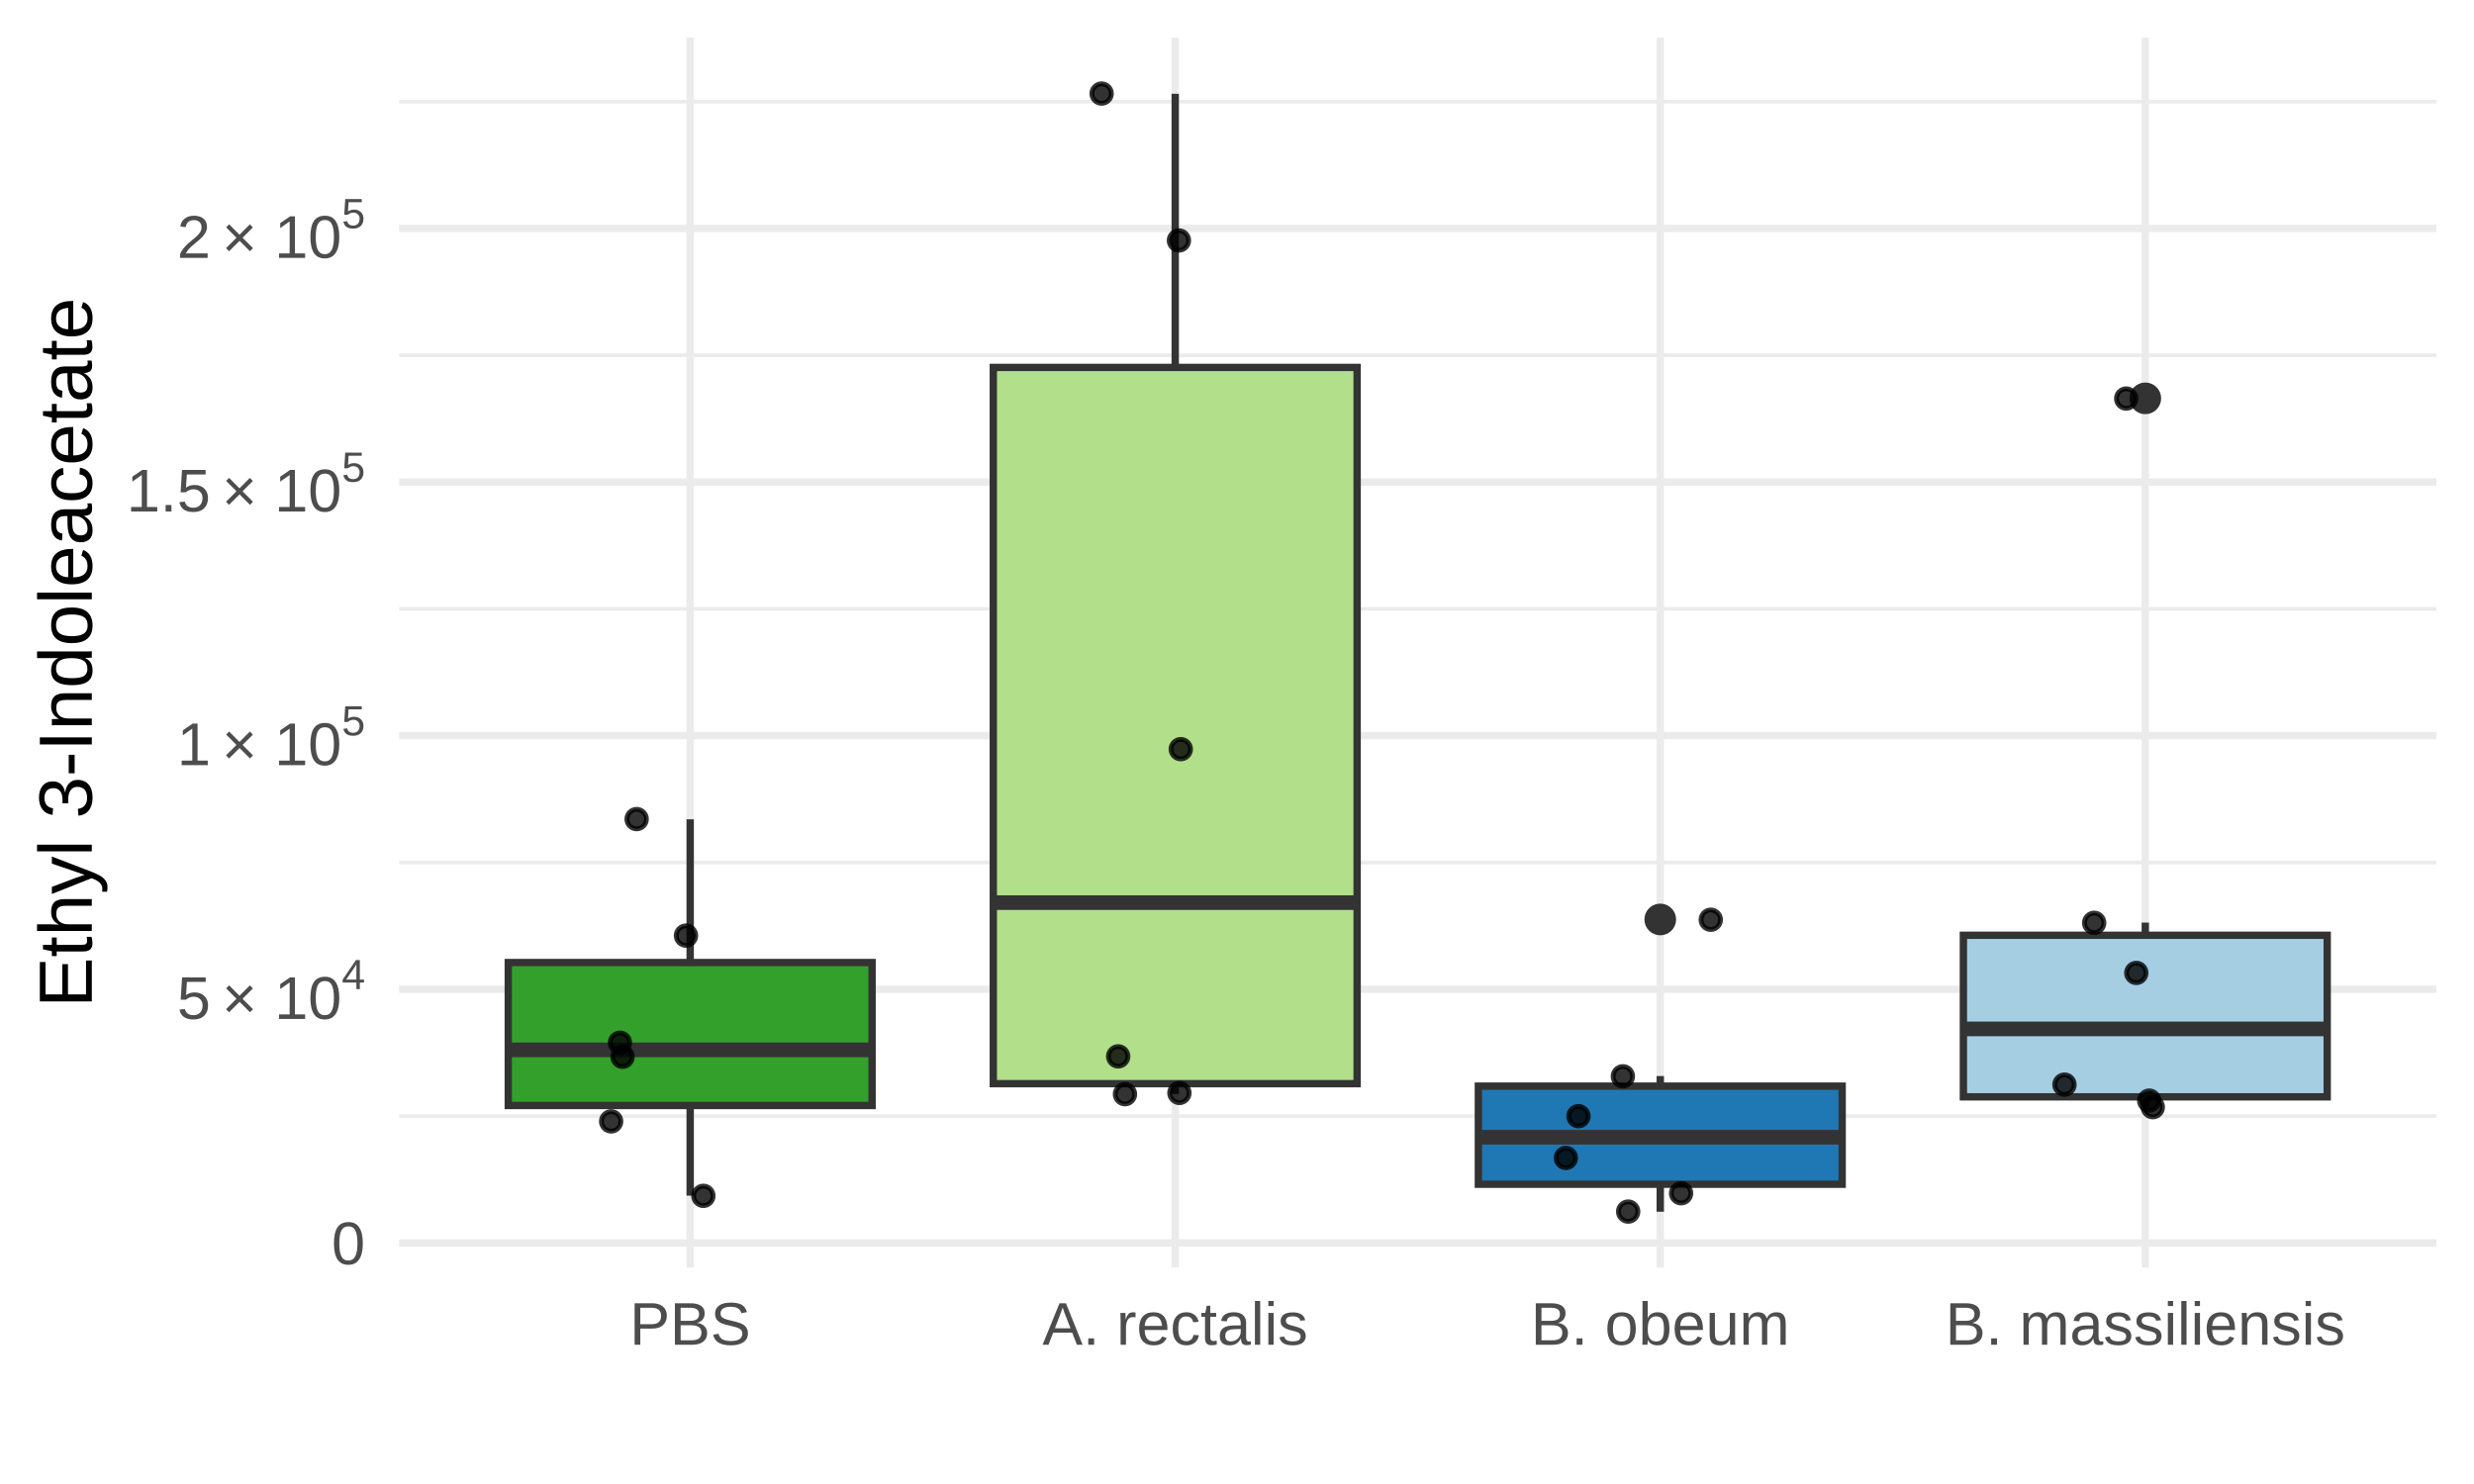
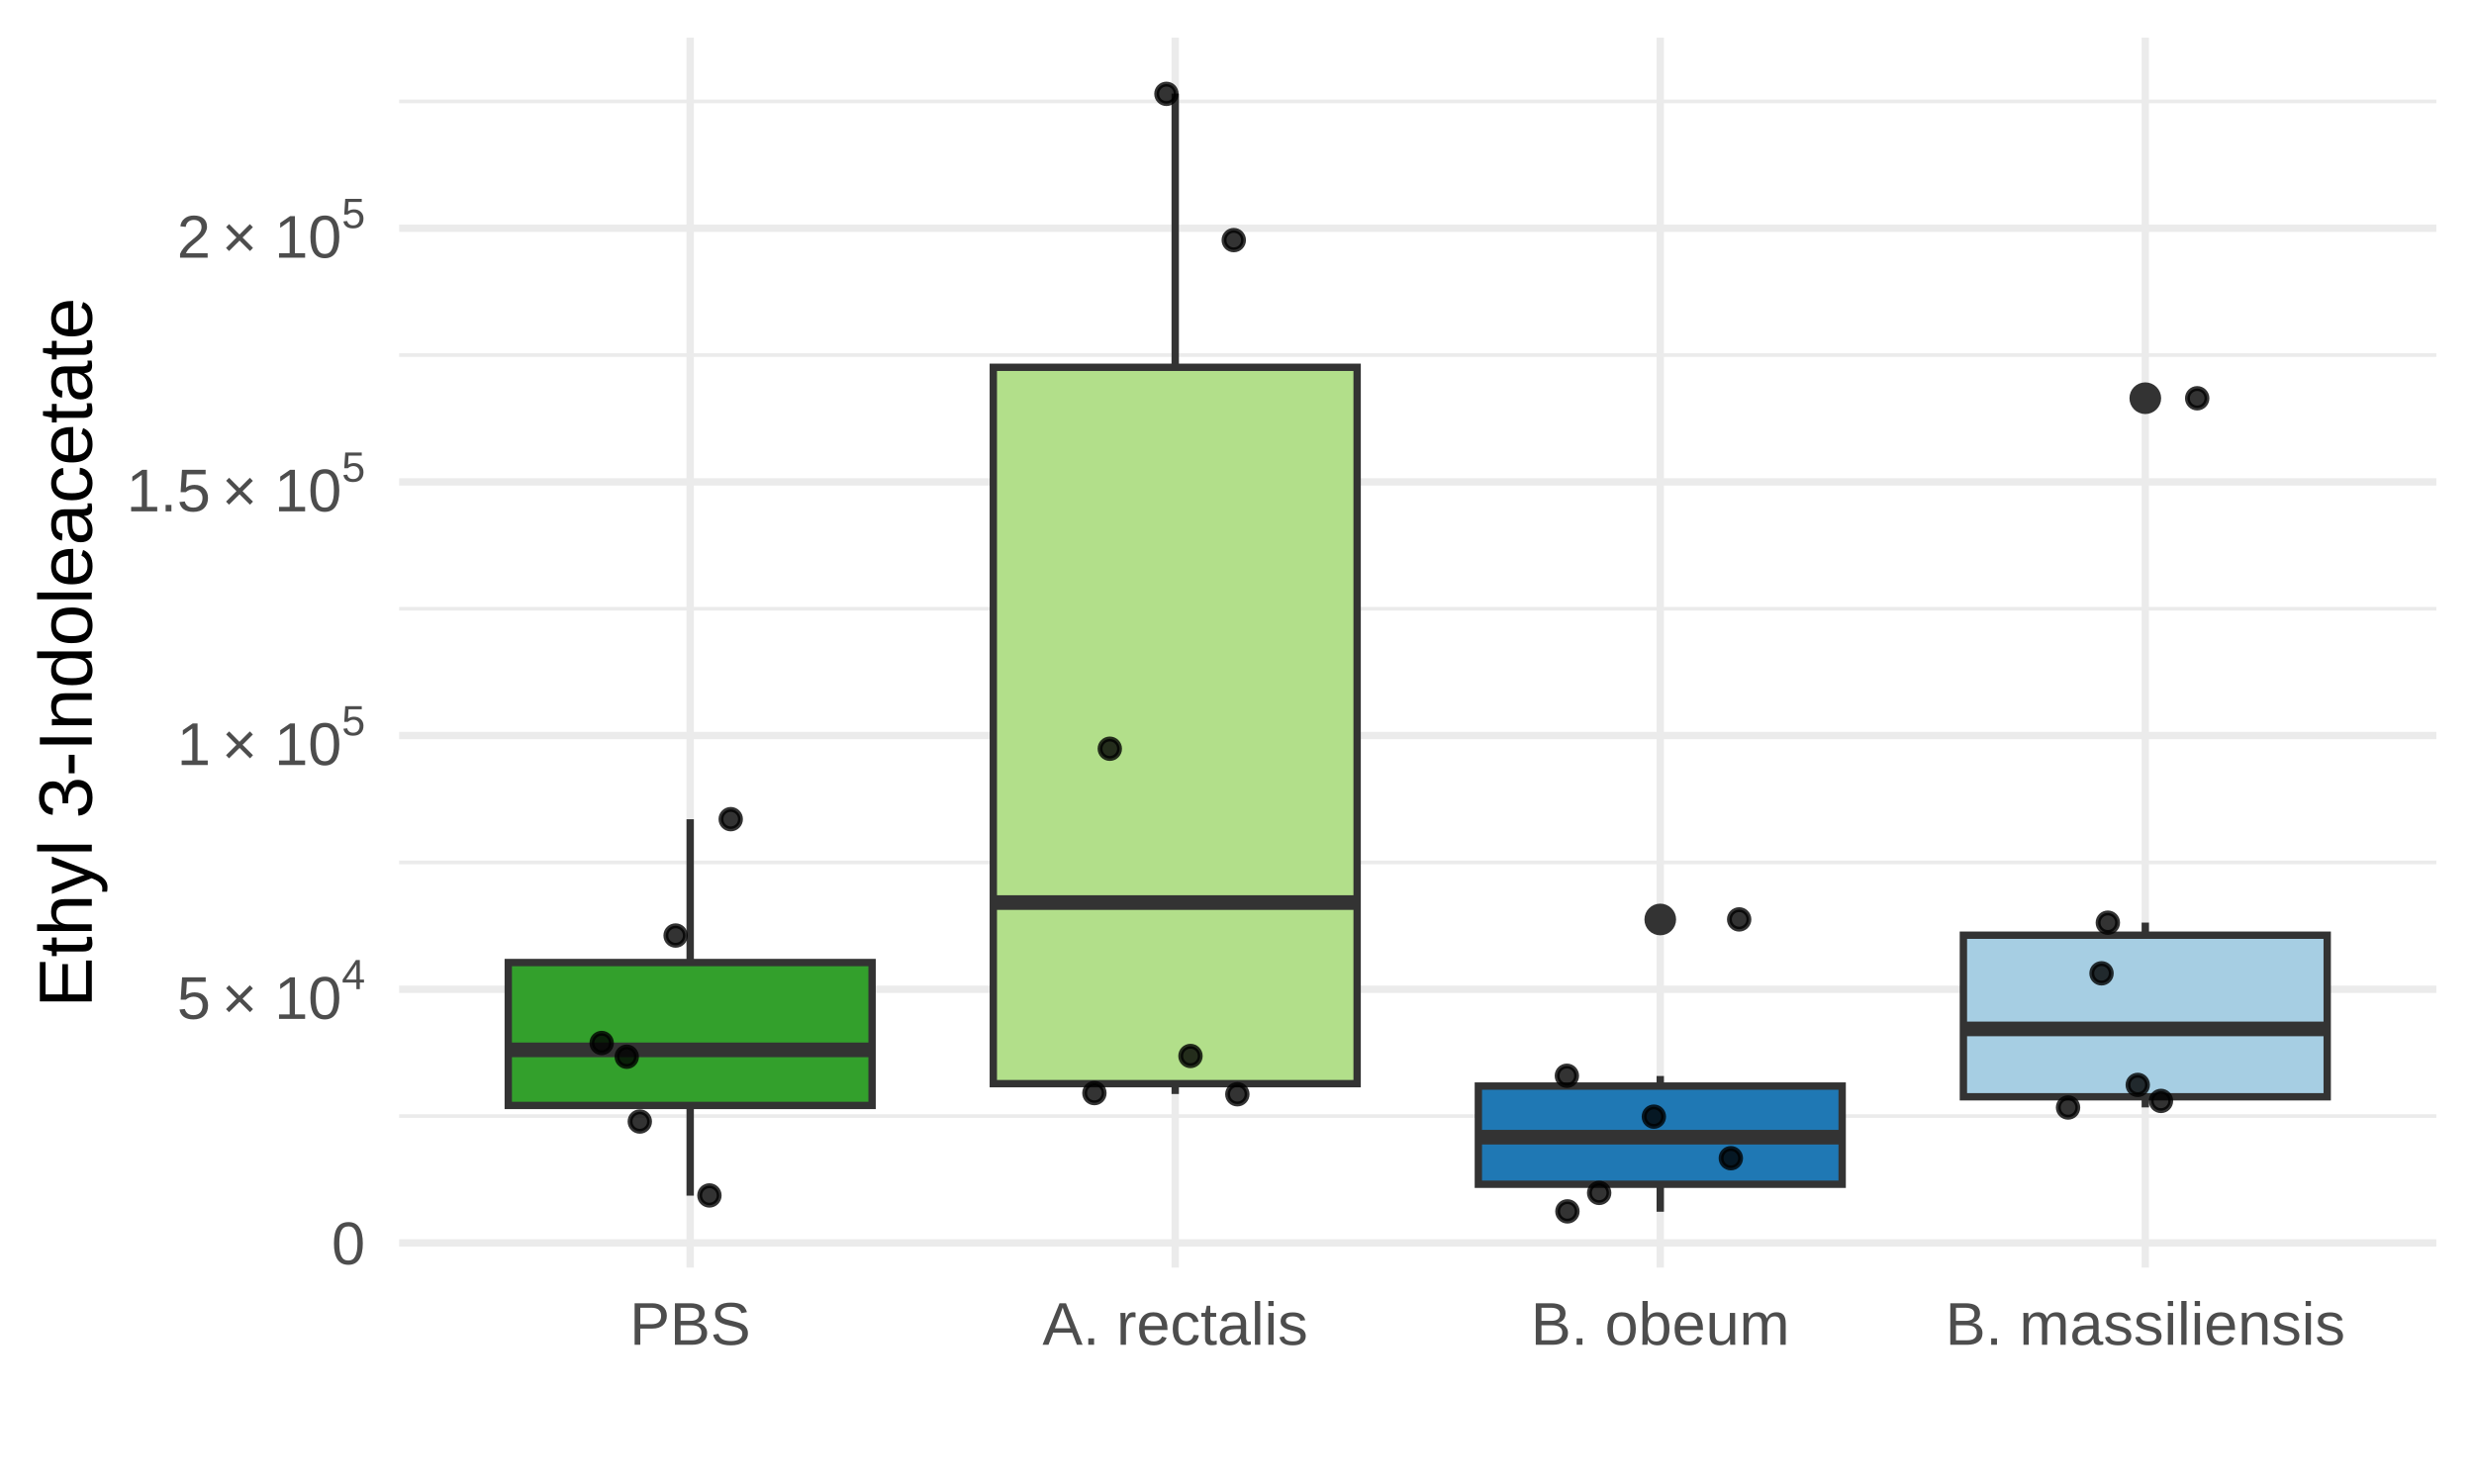
<svg xmlns="http://www.w3.org/2000/svg" class="svglite" width="360.00pt" height="216.00pt" viewBox="0 0 360.00 216.00">
  <defs>
    <style type="text/css">
    .svglite line, .svglite polyline, .svglite polygon, .svglite path, .svglite rect, .svglite circle {
      fill: none;
      stroke: #000000;
      stroke-linecap: round;
      stroke-linejoin: round;
      stroke-miterlimit: 10.00;
    }
    .svglite text {
      white-space: pre;
    }
  </style>
  </defs>
  <rect width="100%" height="100%" style="stroke: none; fill: none;" />
  <defs>
    <clipPath id="cpMC4wMHwzNjAuMDB8MC4wMHwyMTYuMDA=">
      <rect x="0.00" y="0.00" width="360.00" height="216.00" />
    </clipPath>
  </defs>
  <g clip-path="url(#cpMC4wMHwzNjAuMDB8MC4wMHwyMTYuMDA=)">
</g>
  <defs>
    <clipPath id="cpNTguMDh8MzU0LjUyfDUuNDh8MTg0LjUw">
      <rect x="58.08" y="5.48" width="296.44" height="179.02" />
    </clipPath>
  </defs>
  <g clip-path="url(#cpNTguMDh8MzU0LjUyfDUuNDh8MTg0LjUw)">
    <polyline points="58.08,162.45 354.52,162.45 " style="stroke-width: 0.53; stroke: #EBEBEB; stroke-linecap: butt;" />
-     <polyline points="58.08,125.54 354.52,125.54 " style="stroke-width: 0.53; stroke: #EBEBEB; stroke-linecap: butt;" />
-     <polyline points="58.08,88.62 354.52,88.62 " style="stroke-width: 0.53; stroke: #EBEBEB; stroke-linecap: butt;" />
-     <polyline points="58.08,51.71 354.52,51.71 " style="stroke-width: 0.53; stroke: #EBEBEB; stroke-linecap: butt;" />
-     <polyline points="58.08,14.80 354.52,14.80 " style="stroke-width: 0.53; stroke: #EBEBEB; stroke-linecap: butt;" />
+     <polyline points="58.08,125.53 354.52,125.53 " style="stroke-width: 0.53; stroke: #EBEBEB; stroke-linecap: butt;" />
+     <polyline points="58.08,88.60 354.52,88.60 " style="stroke-width: 0.53; stroke: #EBEBEB; stroke-linecap: butt;" />
+     <polyline points="58.08,51.68 354.52,51.68 " style="stroke-width: 0.53; stroke: #EBEBEB; stroke-linecap: butt;" />
+     <polyline points="58.08,14.76 354.52,14.76 " style="stroke-width: 0.53; stroke: #EBEBEB; stroke-linecap: butt;" />
    <polyline points="58.08,180.91 354.52,180.91 " style="stroke-width: 1.07; stroke: #EBEBEB; stroke-linecap: butt;" />
    <polyline points="58.08,143.99 354.52,143.99 " style="stroke-width: 1.07; stroke: #EBEBEB; stroke-linecap: butt;" />
-     <polyline points="58.08,107.08 354.52,107.08 " style="stroke-width: 1.07; stroke: #EBEBEB; stroke-linecap: butt;" />
-     <polyline points="58.08,70.17 354.52,70.17 " style="stroke-width: 1.07; stroke: #EBEBEB; stroke-linecap: butt;" />
-     <polyline points="58.08,33.25 354.52,33.25 " style="stroke-width: 1.07; stroke: #EBEBEB; stroke-linecap: butt;" />
+     <polyline points="58.08,107.06 354.52,107.06 " style="stroke-width: 1.07; stroke: #EBEBEB; stroke-linecap: butt;" />
+     <polyline points="58.08,70.14 354.52,70.14 " style="stroke-width: 1.07; stroke: #EBEBEB; stroke-linecap: butt;" />
+     <polyline points="58.08,33.22 354.52,33.22 " style="stroke-width: 1.07; stroke: #EBEBEB; stroke-linecap: butt;" />
    <polyline points="100.43,184.50 100.43,5.48 " style="stroke-width: 1.07; stroke: #EBEBEB; stroke-linecap: butt;" />
    <polyline points="171.01,184.50 171.01,5.48 " style="stroke-width: 1.07; stroke: #EBEBEB; stroke-linecap: butt;" />
    <polyline points="241.59,184.50 241.59,5.48 " style="stroke-width: 1.07; stroke: #EBEBEB; stroke-linecap: butt;" />
    <polyline points="312.17,184.50 312.17,5.48 " style="stroke-width: 1.07; stroke: #EBEBEB; stroke-linecap: butt;" />
-     <line x1="100.43" y1="140.10" x2="100.43" y2="119.25" style="stroke-width: 1.07; stroke: #333333; stroke-linecap: butt;" />
-     <line x1="100.43" y1="160.91" x2="100.43" y2="174.03" style="stroke-width: 1.07; stroke: #333333; stroke-linecap: butt;" />
-     <polygon points="73.96,140.10 73.96,160.91 126.90,160.91 126.90,140.10 73.96,140.10 " style="stroke-width: 1.07; stroke: #333333; stroke-linecap: butt; stroke-linejoin: miter; fill: #33A02C;" />
+     <line x1="100.43" y1="140.10" x2="100.43" y2="119.24" style="stroke-width: 1.07; stroke: #333333; stroke-linecap: butt;" />
+     <line x1="100.43" y1="160.90" x2="100.43" y2="174.03" style="stroke-width: 1.07; stroke: #333333; stroke-linecap: butt;" />
+     <polygon points="73.96,140.10 73.96,160.90 126.90,160.90 126.90,140.10 73.96,140.10 " style="stroke-width: 1.07; stroke: #333333; stroke-linecap: butt; stroke-linejoin: miter; fill: #33A02C;" />
    <line x1="73.96" y1="152.81" x2="126.90" y2="152.81" style="stroke-width: 2.13; stroke: #333333; stroke-linecap: butt; stroke-linejoin: miter;" />
-     <line x1="171.01" y1="53.48" x2="171.01" y2="13.65" style="stroke-width: 1.07; stroke: #333333; stroke-linecap: butt;" />
+     <line x1="171.01" y1="53.46" x2="171.01" y2="13.62" style="stroke-width: 1.07; stroke: #333333; stroke-linecap: butt;" />
    <line x1="171.01" y1="157.73" x2="171.01" y2="159.24" style="stroke-width: 1.07; stroke: #333333; stroke-linecap: butt;" />
-     <polygon points="144.54,53.48 144.54,157.73 197.48,157.73 197.48,53.48 144.54,53.48 " style="stroke-width: 1.07; stroke: #333333; stroke-linecap: butt; stroke-linejoin: miter; fill: #B2DF8A;" />
-     <line x1="144.54" y1="131.38" x2="197.48" y2="131.38" style="stroke-width: 2.13; stroke: #333333; stroke-linecap: butt; stroke-linejoin: miter;" />
+     <polygon points="144.54,53.46 144.54,157.73 197.48,157.73 197.48,53.46 144.54,53.46 " style="stroke-width: 1.07; stroke: #333333; stroke-linecap: butt; stroke-linejoin: miter; fill: #B2DF8A;" />
+     <line x1="144.54" y1="131.37" x2="197.48" y2="131.37" style="stroke-width: 2.13; stroke: #333333; stroke-linecap: butt; stroke-linejoin: miter;" />
    <circle cx="241.59" cy="133.83" r="1.95" style="stroke-width: 0.71; stroke: #333333; fill: #333333;" />
-     <line x1="241.59" y1="158.09" x2="241.59" y2="156.62" style="stroke-width: 1.07; stroke: #333333; stroke-linecap: butt;" />
+     <line x1="241.59" y1="158.08" x2="241.59" y2="156.61" style="stroke-width: 1.07; stroke: #333333; stroke-linecap: butt;" />
    <line x1="241.59" y1="172.37" x2="241.59" y2="176.37" style="stroke-width: 1.07; stroke: #333333; stroke-linecap: butt;" />
-     <polygon points="215.12,158.09 215.12,172.37 268.06,172.37 268.06,158.09 215.12,158.09 " style="stroke-width: 1.07; stroke: #333333; stroke-linecap: butt; stroke-linejoin: miter; fill: #1F78B4;" />
-     <line x1="215.12" y1="165.53" x2="268.06" y2="165.53" style="stroke-width: 2.13; stroke: #333333; stroke-linecap: butt; stroke-linejoin: miter;" />
-     <circle cx="312.17" cy="57.98" r="1.95" style="stroke-width: 0.71; stroke: #333333; fill: #333333;" />
-     <line x1="312.17" y1="136.13" x2="312.17" y2="134.28" style="stroke-width: 1.07; stroke: #333333; stroke-linecap: butt;" />
-     <line x1="312.17" y1="159.65" x2="312.17" y2="161.18" style="stroke-width: 1.07; stroke: #333333; stroke-linecap: butt;" />
-     <polygon points="285.70,136.13 285.70,159.65 338.64,159.65 338.64,136.13 285.70,136.13 " style="stroke-width: 1.07; stroke: #333333; stroke-linecap: butt; stroke-linejoin: miter; fill: #A6CEE3;" />
+     <polygon points="215.12,158.08 215.12,172.37 268.06,172.37 268.06,158.08 215.12,158.08 " style="stroke-width: 1.07; stroke: #333333; stroke-linecap: butt; stroke-linejoin: miter; fill: #1F78B4;" />
+     <line x1="215.12" y1="165.52" x2="268.06" y2="165.52" style="stroke-width: 2.13; stroke: #333333; stroke-linecap: butt; stroke-linejoin: miter;" />
+     <circle cx="312.17" cy="57.96" r="1.95" style="stroke-width: 0.71; stroke: #333333; fill: #333333;" />
+     <line x1="312.17" y1="136.12" x2="312.17" y2="134.28" style="stroke-width: 1.07; stroke: #333333; stroke-linecap: butt;" />
+     <line x1="312.17" y1="159.64" x2="312.17" y2="161.18" style="stroke-width: 1.07; stroke: #333333; stroke-linecap: butt;" />
+     <polygon points="285.70,136.12 285.70,159.64 338.64,159.64 338.64,136.12 285.70,136.12 " style="stroke-width: 1.07; stroke: #333333; stroke-linecap: butt; stroke-linejoin: miter; fill: #A6CEE3;" />
    <line x1="285.70" y1="149.76" x2="338.64" y2="149.76" style="stroke-width: 2.13; stroke: #333333; stroke-linecap: butt; stroke-linejoin: miter;" />
-     <circle cx="236.92" cy="176.35" r="1.42" style="stroke-width: 0.71; stroke: #000000; stroke-opacity: 0.80; fill: #000000; fill-opacity: 0.80;" />
-     <circle cx="229.69" cy="162.46" r="1.42" style="stroke-width: 0.71; stroke: #000000; stroke-opacity: 0.80; fill: #000000; fill-opacity: 0.80;" />
-     <circle cx="300.41" cy="157.87" r="1.42" style="stroke-width: 0.71; stroke: #000000; stroke-opacity: 0.80; fill: #000000; fill-opacity: 0.80;" />
-     <circle cx="171.55" cy="35.00" r="1.42" style="stroke-width: 0.71; stroke: #000000; stroke-opacity: 0.80; fill: #000000; fill-opacity: 0.80;" />
-     <circle cx="171.82" cy="109.04" r="1.42" style="stroke-width: 0.71; stroke: #000000; stroke-opacity: 0.80; fill: #000000; fill-opacity: 0.80;" />
-     <circle cx="88.93" cy="163.22" r="1.42" style="stroke-width: 0.71; stroke: #000000; stroke-opacity: 0.80; fill: #000000; fill-opacity: 0.80;" />
-     <circle cx="102.35" cy="174.06" r="1.42" style="stroke-width: 0.71; stroke: #000000; stroke-opacity: 0.80; fill: #000000; fill-opacity: 0.80;" />
-     <circle cx="312.74" cy="160.20" r="1.42" style="stroke-width: 0.71; stroke: #000000; stroke-opacity: 0.80; fill: #000000; fill-opacity: 0.80;" />
-     <circle cx="244.62" cy="173.68" r="1.42" style="stroke-width: 0.71; stroke: #000000; stroke-opacity: 0.80; fill: #000000; fill-opacity: 0.80;" />
-     <circle cx="248.94" cy="133.87" r="1.42" style="stroke-width: 0.71; stroke: #000000; stroke-opacity: 0.80; fill: #000000; fill-opacity: 0.80;" />
-     <circle cx="309.39" cy="58.01" r="1.42" style="stroke-width: 0.71; stroke: #000000; stroke-opacity: 0.80; fill: #000000; fill-opacity: 0.80;" />
-     <circle cx="163.70" cy="159.26" r="1.42" style="stroke-width: 0.71; stroke: #000000; stroke-opacity: 0.80; fill: #000000; fill-opacity: 0.80;" />
-     <circle cx="160.30" cy="13.62" r="1.42" style="stroke-width: 0.71; stroke: #000000; stroke-opacity: 0.80; fill: #000000; fill-opacity: 0.80;" />
-     <circle cx="92.64" cy="119.22" r="1.42" style="stroke-width: 0.71; stroke: #000000; stroke-opacity: 0.80; fill: #000000; fill-opacity: 0.80;" />
-     <circle cx="90.59" cy="153.82" r="1.42" style="stroke-width: 0.71; stroke: #000000; stroke-opacity: 0.80; fill: #000000; fill-opacity: 0.80;" />
-     <circle cx="304.73" cy="134.32" r="1.42" style="stroke-width: 0.71; stroke: #000000; stroke-opacity: 0.80; fill: #000000; fill-opacity: 0.80;" />
-     <circle cx="227.85" cy="168.54" r="1.42" style="stroke-width: 0.71; stroke: #000000; stroke-opacity: 0.80; fill: #000000; fill-opacity: 0.80;" />
-     <circle cx="236.15" cy="156.66" r="1.42" style="stroke-width: 0.71; stroke: #000000; stroke-opacity: 0.80; fill: #000000; fill-opacity: 0.80;" />
-     <circle cx="310.86" cy="141.61" r="1.42" style="stroke-width: 0.71; stroke: #000000; stroke-opacity: 0.80; fill: #000000; fill-opacity: 0.80;" />
-     <circle cx="171.62" cy="159.08" r="1.42" style="stroke-width: 0.71; stroke: #000000; stroke-opacity: 0.80; fill: #000000; fill-opacity: 0.80;" />
-     <circle cx="162.71" cy="153.76" r="1.42" style="stroke-width: 0.71; stroke: #000000; stroke-opacity: 0.80; fill: #000000; fill-opacity: 0.80;" />
-     <circle cx="99.82" cy="136.18" r="1.42" style="stroke-width: 0.71; stroke: #000000; stroke-opacity: 0.80; fill: #000000; fill-opacity: 0.80;" />
-     <circle cx="90.21" cy="151.77" r="1.42" style="stroke-width: 0.71; stroke: #000000; stroke-opacity: 0.80; fill: #000000; fill-opacity: 0.80;" />
-     <circle cx="313.26" cy="161.15" r="1.42" style="stroke-width: 0.71; stroke: #000000; stroke-opacity: 0.80; fill: #000000; fill-opacity: 0.80;" />
+     <circle cx="228.08" cy="176.32" r="1.42" style="stroke-width: 0.71; stroke: #000000; stroke-opacity: 0.80; fill: #000000; fill-opacity: 0.80;" />
+     <circle cx="240.66" cy="162.53" r="1.42" style="stroke-width: 0.71; stroke: #000000; stroke-opacity: 0.80; fill: #000000; fill-opacity: 0.80;" />
+     <circle cx="311.07" cy="157.91" r="1.42" style="stroke-width: 0.71; stroke: #000000; stroke-opacity: 0.80; fill: #000000; fill-opacity: 0.80;" />
+     <circle cx="179.53" cy="34.95" r="1.42" style="stroke-width: 0.71; stroke: #000000; stroke-opacity: 0.80; fill: #000000; fill-opacity: 0.80;" />
+     <circle cx="161.49" cy="108.98" r="1.42" style="stroke-width: 0.71; stroke: #000000; stroke-opacity: 0.80; fill: #000000; fill-opacity: 0.80;" />
+     <circle cx="93.10" cy="163.24" r="1.42" style="stroke-width: 0.71; stroke: #000000; stroke-opacity: 0.80; fill: #000000; fill-opacity: 0.80;" />
+     <circle cx="103.23" cy="174.00" r="1.42" style="stroke-width: 0.71; stroke: #000000; stroke-opacity: 0.80; fill: #000000; fill-opacity: 0.80;" />
+     <circle cx="314.45" cy="160.24" r="1.42" style="stroke-width: 0.71; stroke: #000000; stroke-opacity: 0.80; fill: #000000; fill-opacity: 0.80;" />
+     <circle cx="232.70" cy="173.63" r="1.42" style="stroke-width: 0.71; stroke: #000000; stroke-opacity: 0.80; fill: #000000; fill-opacity: 0.80;" />
+     <circle cx="253.07" cy="133.82" r="1.42" style="stroke-width: 0.71; stroke: #000000; stroke-opacity: 0.80; fill: #000000; fill-opacity: 0.80;" />
+     <circle cx="319.72" cy="57.97" r="1.42" style="stroke-width: 0.71; stroke: #000000; stroke-opacity: 0.80; fill: #000000; fill-opacity: 0.80;" />
+     <circle cx="180.05" cy="159.27" r="1.42" style="stroke-width: 0.71; stroke: #000000; stroke-opacity: 0.80; fill: #000000; fill-opacity: 0.80;" />
+     <circle cx="169.73" cy="13.66" r="1.42" style="stroke-width: 0.71; stroke: #000000; stroke-opacity: 0.80; fill: #000000; fill-opacity: 0.80;" />
+     <circle cx="106.33" cy="119.23" r="1.42" style="stroke-width: 0.71; stroke: #000000; stroke-opacity: 0.80; fill: #000000; fill-opacity: 0.80;" />
+     <circle cx="91.20" cy="153.81" r="1.42" style="stroke-width: 0.71; stroke: #000000; stroke-opacity: 0.80; fill: #000000; fill-opacity: 0.80;" />
+     <circle cx="306.72" cy="134.30" r="1.42" style="stroke-width: 0.71; stroke: #000000; stroke-opacity: 0.80; fill: #000000; fill-opacity: 0.80;" />
+     <circle cx="251.86" cy="168.58" r="1.42" style="stroke-width: 0.71; stroke: #000000; stroke-opacity: 0.80; fill: #000000; fill-opacity: 0.80;" />
+     <circle cx="228.00" cy="156.58" r="1.42" style="stroke-width: 0.71; stroke: #000000; stroke-opacity: 0.80; fill: #000000; fill-opacity: 0.80;" />
+     <circle cx="305.80" cy="141.67" r="1.42" style="stroke-width: 0.71; stroke: #000000; stroke-opacity: 0.80; fill: #000000; fill-opacity: 0.80;" />
+     <circle cx="159.25" cy="159.10" r="1.42" style="stroke-width: 0.71; stroke: #000000; stroke-opacity: 0.80; fill: #000000; fill-opacity: 0.80;" />
+     <circle cx="173.23" cy="153.70" r="1.42" style="stroke-width: 0.71; stroke: #000000; stroke-opacity: 0.80; fill: #000000; fill-opacity: 0.80;" />
+     <circle cx="98.31" cy="136.17" r="1.42" style="stroke-width: 0.71; stroke: #000000; stroke-opacity: 0.80; fill: #000000; fill-opacity: 0.80;" />
+     <circle cx="87.55" cy="151.81" r="1.42" style="stroke-width: 0.71; stroke: #000000; stroke-opacity: 0.80; fill: #000000; fill-opacity: 0.80;" />
+     <circle cx="300.93" cy="161.20" r="1.42" style="stroke-width: 0.71; stroke: #000000; stroke-opacity: 0.80; fill: #000000; fill-opacity: 0.80;" />
  </g>
  <g clip-path="url(#cpMC4wMHwzNjAuMDB8MC4wMHwyMTYuMDA=)">
    <text x="48.25" y="184.02" style="font-size: 8.80px;fill: #4D4D4D; font-family: &quot;Arial&quot;;" textLength="4.90px" lengthAdjust="spacingAndGlyphs">0</text>
-     <text x="25.76" y="148.31" style="font-size: 8.80px;fill: #4D4D4D; font-family: &quot;Arial&quot;;" textLength="4.90px" lengthAdjust="spacingAndGlyphs">5</text>
-     <text x="32.28" y="148.31" style="font-size: 8.80px;fill: #4D4D4D; font-family: &quot;Arial&quot;;" textLength="6.02px" lengthAdjust="spacingAndGlyphs">×</text>
-     <text x="39.93" y="148.31" style="font-size: 8.80px;fill: #4D4D4D; font-family: &quot;Arial&quot;;" textLength="9.79px" lengthAdjust="spacingAndGlyphs">10</text>
+     <text x="25.76" y="148.30" style="font-size: 8.80px;fill: #4D4D4D; font-family: &quot;Arial&quot;;" textLength="4.90px" lengthAdjust="spacingAndGlyphs">5</text>
+     <text x="32.28" y="148.30" style="font-size: 8.80px;fill: #4D4D4D; font-family: &quot;Arial&quot;;" textLength="6.02px" lengthAdjust="spacingAndGlyphs">×</text>
+     <text x="39.93" y="148.30" style="font-size: 8.80px;fill: #4D4D4D; font-family: &quot;Arial&quot;;" textLength="9.79px" lengthAdjust="spacingAndGlyphs">10</text>
    <text x="49.72" y="143.97" style="font-size: 6.16px;fill: #4D4D4D; font-family: &quot;Arial&quot;;" textLength="3.43px" lengthAdjust="spacingAndGlyphs">4</text>
-     <text x="25.76" y="111.37" style="font-size: 8.80px;fill: #4D4D4D; font-family: &quot;Arial&quot;;" textLength="4.90px" lengthAdjust="spacingAndGlyphs">1</text>
-     <text x="32.28" y="111.37" style="font-size: 8.80px;fill: #4D4D4D; font-family: &quot;Arial&quot;;" textLength="6.02px" lengthAdjust="spacingAndGlyphs">×</text>
-     <text x="39.93" y="111.37" style="font-size: 8.80px;fill: #4D4D4D; font-family: &quot;Arial&quot;;" textLength="9.79px" lengthAdjust="spacingAndGlyphs">10</text>
-     <text x="49.72" y="107.03" style="font-size: 6.16px;fill: #4D4D4D; font-family: &quot;Arial&quot;;" textLength="3.43px" lengthAdjust="spacingAndGlyphs">5</text>
-     <text x="18.41" y="74.45" style="font-size: 8.80px;fill: #4D4D4D; font-family: &quot;Arial&quot;;" textLength="12.24px" lengthAdjust="spacingAndGlyphs">1.5</text>
-     <text x="32.28" y="74.45" style="font-size: 8.80px;fill: #4D4D4D; font-family: &quot;Arial&quot;;" textLength="6.02px" lengthAdjust="spacingAndGlyphs">×</text>
-     <text x="39.93" y="74.45" style="font-size: 8.80px;fill: #4D4D4D; font-family: &quot;Arial&quot;;" textLength="9.79px" lengthAdjust="spacingAndGlyphs">10</text>
-     <text x="49.72" y="70.12" style="font-size: 6.16px;fill: #4D4D4D; font-family: &quot;Arial&quot;;" textLength="3.43px" lengthAdjust="spacingAndGlyphs">5</text>
-     <text x="25.76" y="37.54" style="font-size: 8.80px;fill: #4D4D4D; font-family: &quot;Arial&quot;;" textLength="4.90px" lengthAdjust="spacingAndGlyphs">2</text>
-     <text x="32.28" y="37.54" style="font-size: 8.80px;fill: #4D4D4D; font-family: &quot;Arial&quot;;" textLength="6.02px" lengthAdjust="spacingAndGlyphs">×</text>
-     <text x="39.93" y="37.54" style="font-size: 8.80px;fill: #4D4D4D; font-family: &quot;Arial&quot;;" textLength="9.79px" lengthAdjust="spacingAndGlyphs">10</text>
-     <text x="49.72" y="33.21" style="font-size: 6.16px;fill: #4D4D4D; font-family: &quot;Arial&quot;;" textLength="3.43px" lengthAdjust="spacingAndGlyphs">5</text>
+     <text x="25.76" y="111.35" style="font-size: 8.80px;fill: #4D4D4D; font-family: &quot;Arial&quot;;" textLength="4.90px" lengthAdjust="spacingAndGlyphs">1</text>
+     <text x="32.28" y="111.35" style="font-size: 8.80px;fill: #4D4D4D; font-family: &quot;Arial&quot;;" textLength="6.02px" lengthAdjust="spacingAndGlyphs">×</text>
+     <text x="39.93" y="111.35" style="font-size: 8.80px;fill: #4D4D4D; font-family: &quot;Arial&quot;;" textLength="9.79px" lengthAdjust="spacingAndGlyphs">10</text>
+     <text x="49.72" y="107.02" style="font-size: 6.16px;fill: #4D4D4D; font-family: &quot;Arial&quot;;" textLength="3.43px" lengthAdjust="spacingAndGlyphs">5</text>
+     <text x="18.41" y="74.43" style="font-size: 8.80px;fill: #4D4D4D; font-family: &quot;Arial&quot;;" textLength="12.24px" lengthAdjust="spacingAndGlyphs">1.5</text>
+     <text x="32.28" y="74.43" style="font-size: 8.80px;fill: #4D4D4D; font-family: &quot;Arial&quot;;" textLength="6.02px" lengthAdjust="spacingAndGlyphs">×</text>
+     <text x="39.93" y="74.43" style="font-size: 8.80px;fill: #4D4D4D; font-family: &quot;Arial&quot;;" textLength="9.79px" lengthAdjust="spacingAndGlyphs">10</text>
+     <text x="49.72" y="70.10" style="font-size: 6.16px;fill: #4D4D4D; font-family: &quot;Arial&quot;;" textLength="3.43px" lengthAdjust="spacingAndGlyphs">5</text>
+     <text x="25.76" y="37.51" style="font-size: 8.80px;fill: #4D4D4D; font-family: &quot;Arial&quot;;" textLength="4.90px" lengthAdjust="spacingAndGlyphs">2</text>
+     <text x="32.28" y="37.51" style="font-size: 8.80px;fill: #4D4D4D; font-family: &quot;Arial&quot;;" textLength="6.02px" lengthAdjust="spacingAndGlyphs">×</text>
+     <text x="39.93" y="37.51" style="font-size: 8.80px;fill: #4D4D4D; font-family: &quot;Arial&quot;;" textLength="9.79px" lengthAdjust="spacingAndGlyphs">10</text>
+     <text x="49.72" y="33.18" style="font-size: 6.16px;fill: #4D4D4D; font-family: &quot;Arial&quot;;" textLength="3.43px" lengthAdjust="spacingAndGlyphs">5</text>
    <text x="100.43" y="195.74" text-anchor="middle" style="font-size: 8.80px;fill: #4D4D4D; font-family: &quot;Arial&quot;;" textLength="17.60px" lengthAdjust="spacingAndGlyphs">PBS</text>
    <text x="171.01" y="195.74" text-anchor="middle" style="font-size: 8.80px;fill: #4D4D4D; font-family: &quot;Arial&quot;;" textLength="38.64px" lengthAdjust="spacingAndGlyphs">A. rectalis</text>
    <text x="241.59" y="195.74" text-anchor="middle" style="font-size: 8.80px;fill: #4D4D4D; font-family: &quot;Arial&quot;;" textLength="37.68px" lengthAdjust="spacingAndGlyphs">B. obeum</text>
    <text x="312.17" y="195.74" text-anchor="middle" style="font-size: 8.80px;fill: #4D4D4D; font-family: &quot;Arial&quot;;" textLength="58.18px" lengthAdjust="spacingAndGlyphs">B. massiliensis</text>
    <text transform="translate(13.36,94.99) rotate(-90)" text-anchor="middle" style="font-size: 11.00px; font-family: &quot;Arial&quot;;" textLength="103.38px" lengthAdjust="spacingAndGlyphs">Ethyl 3-Indoleacetate</text>
  </g>
</svg>
